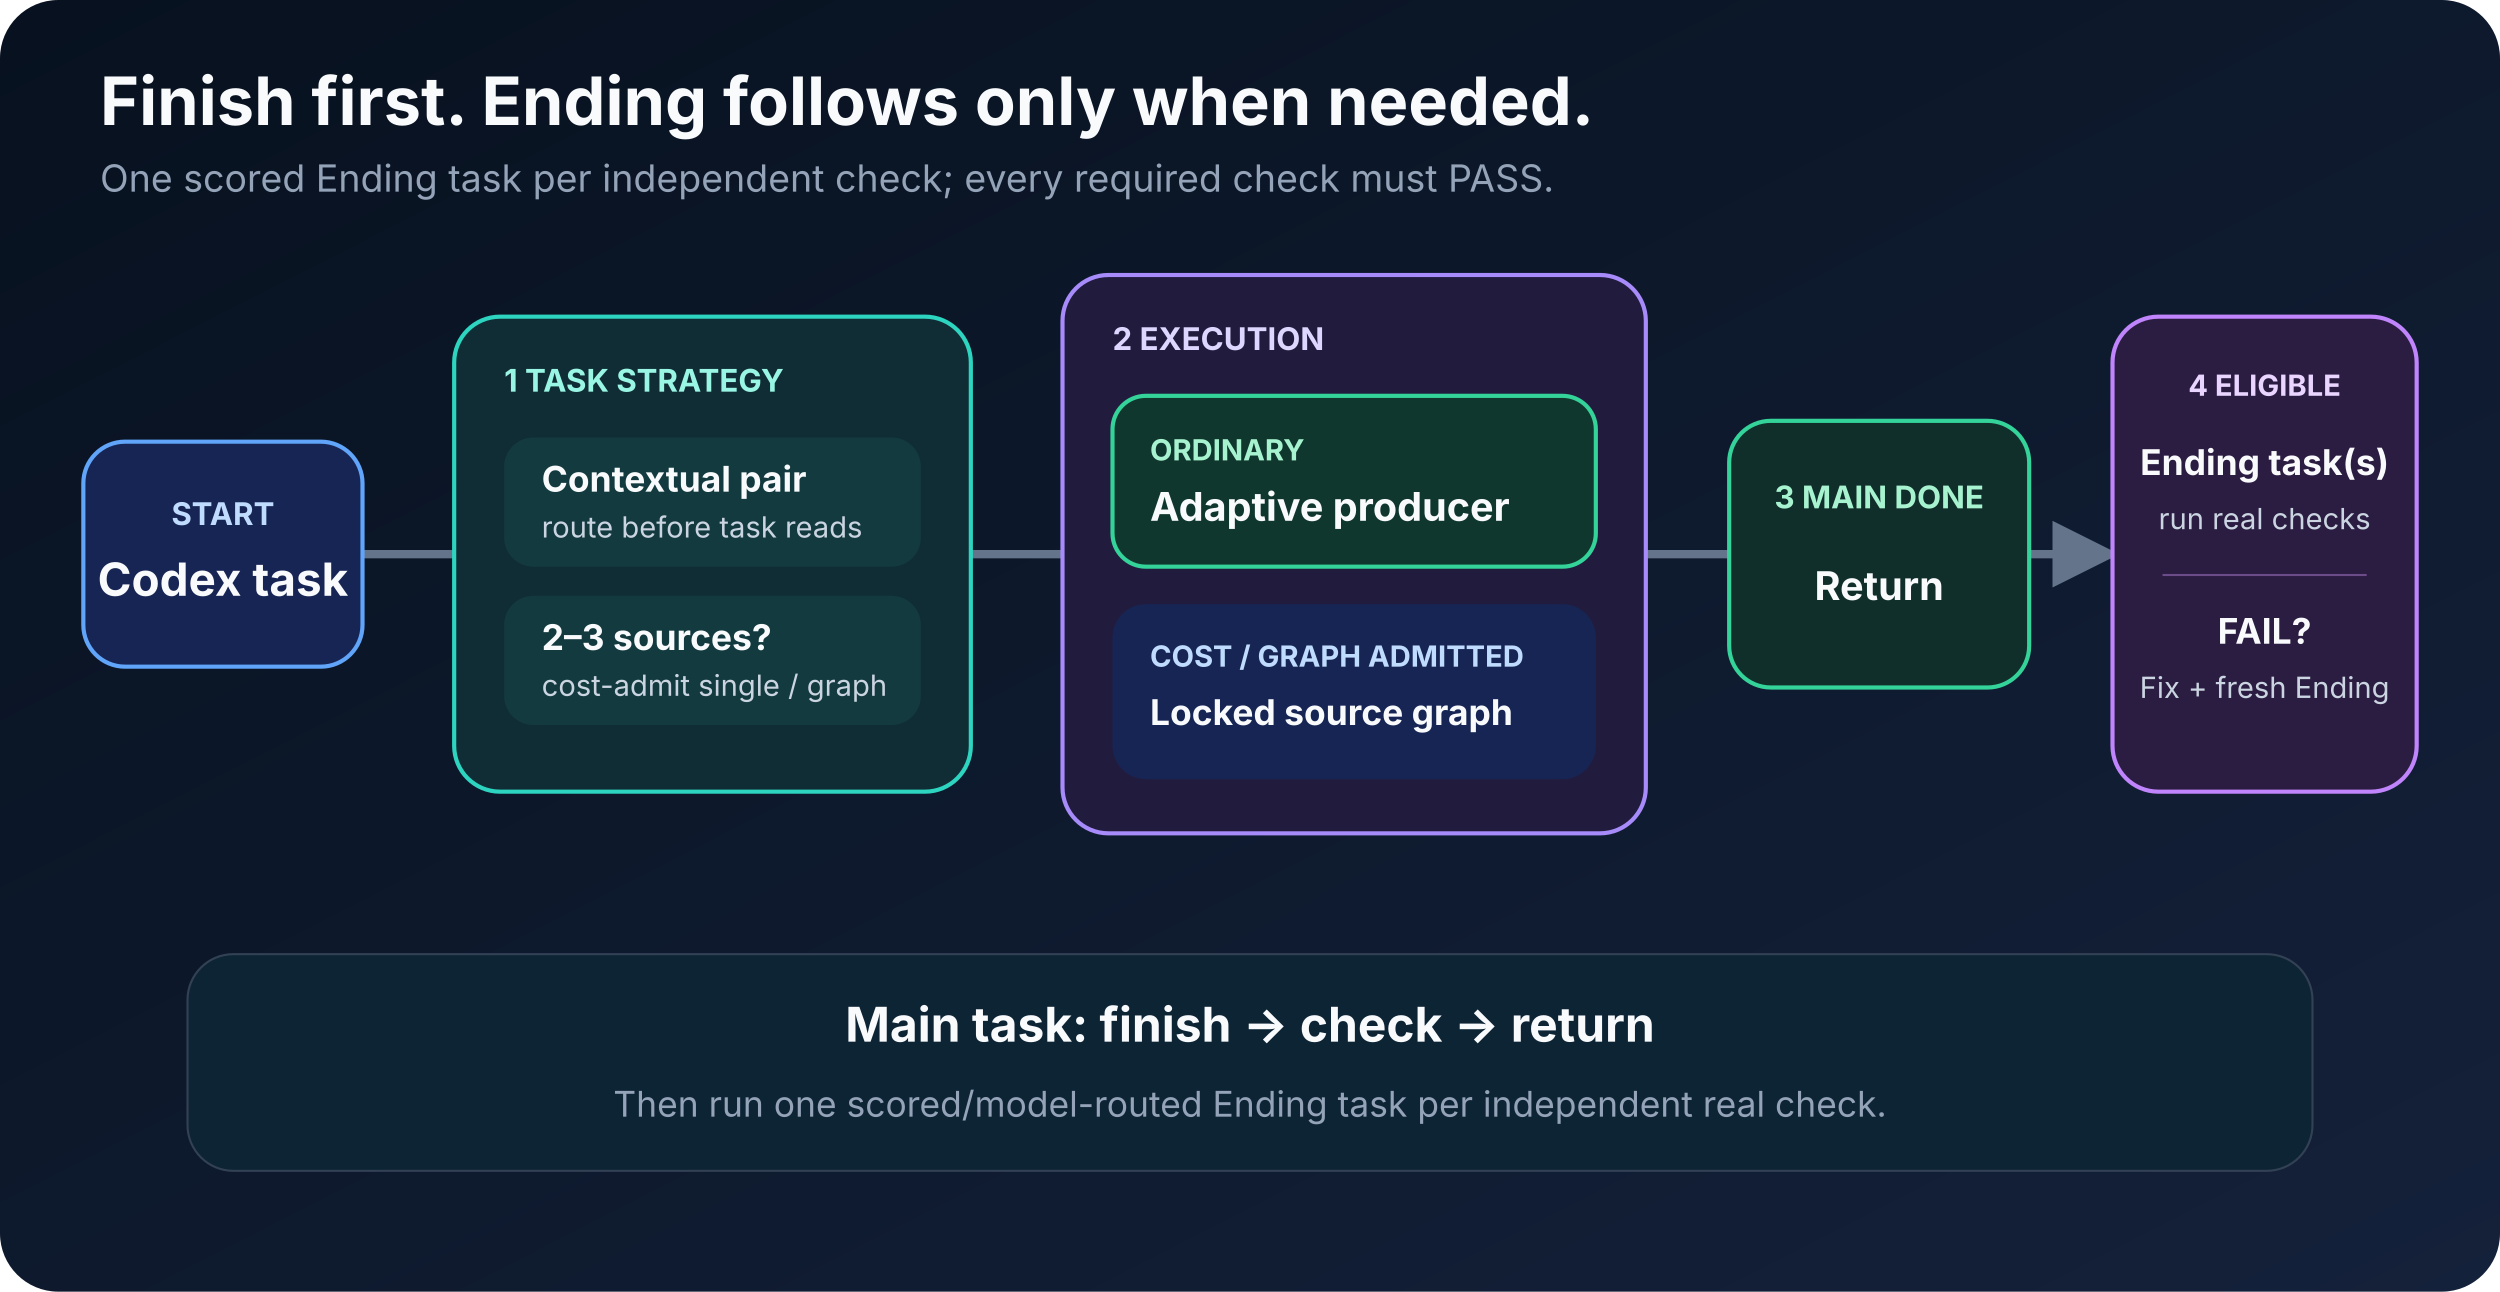
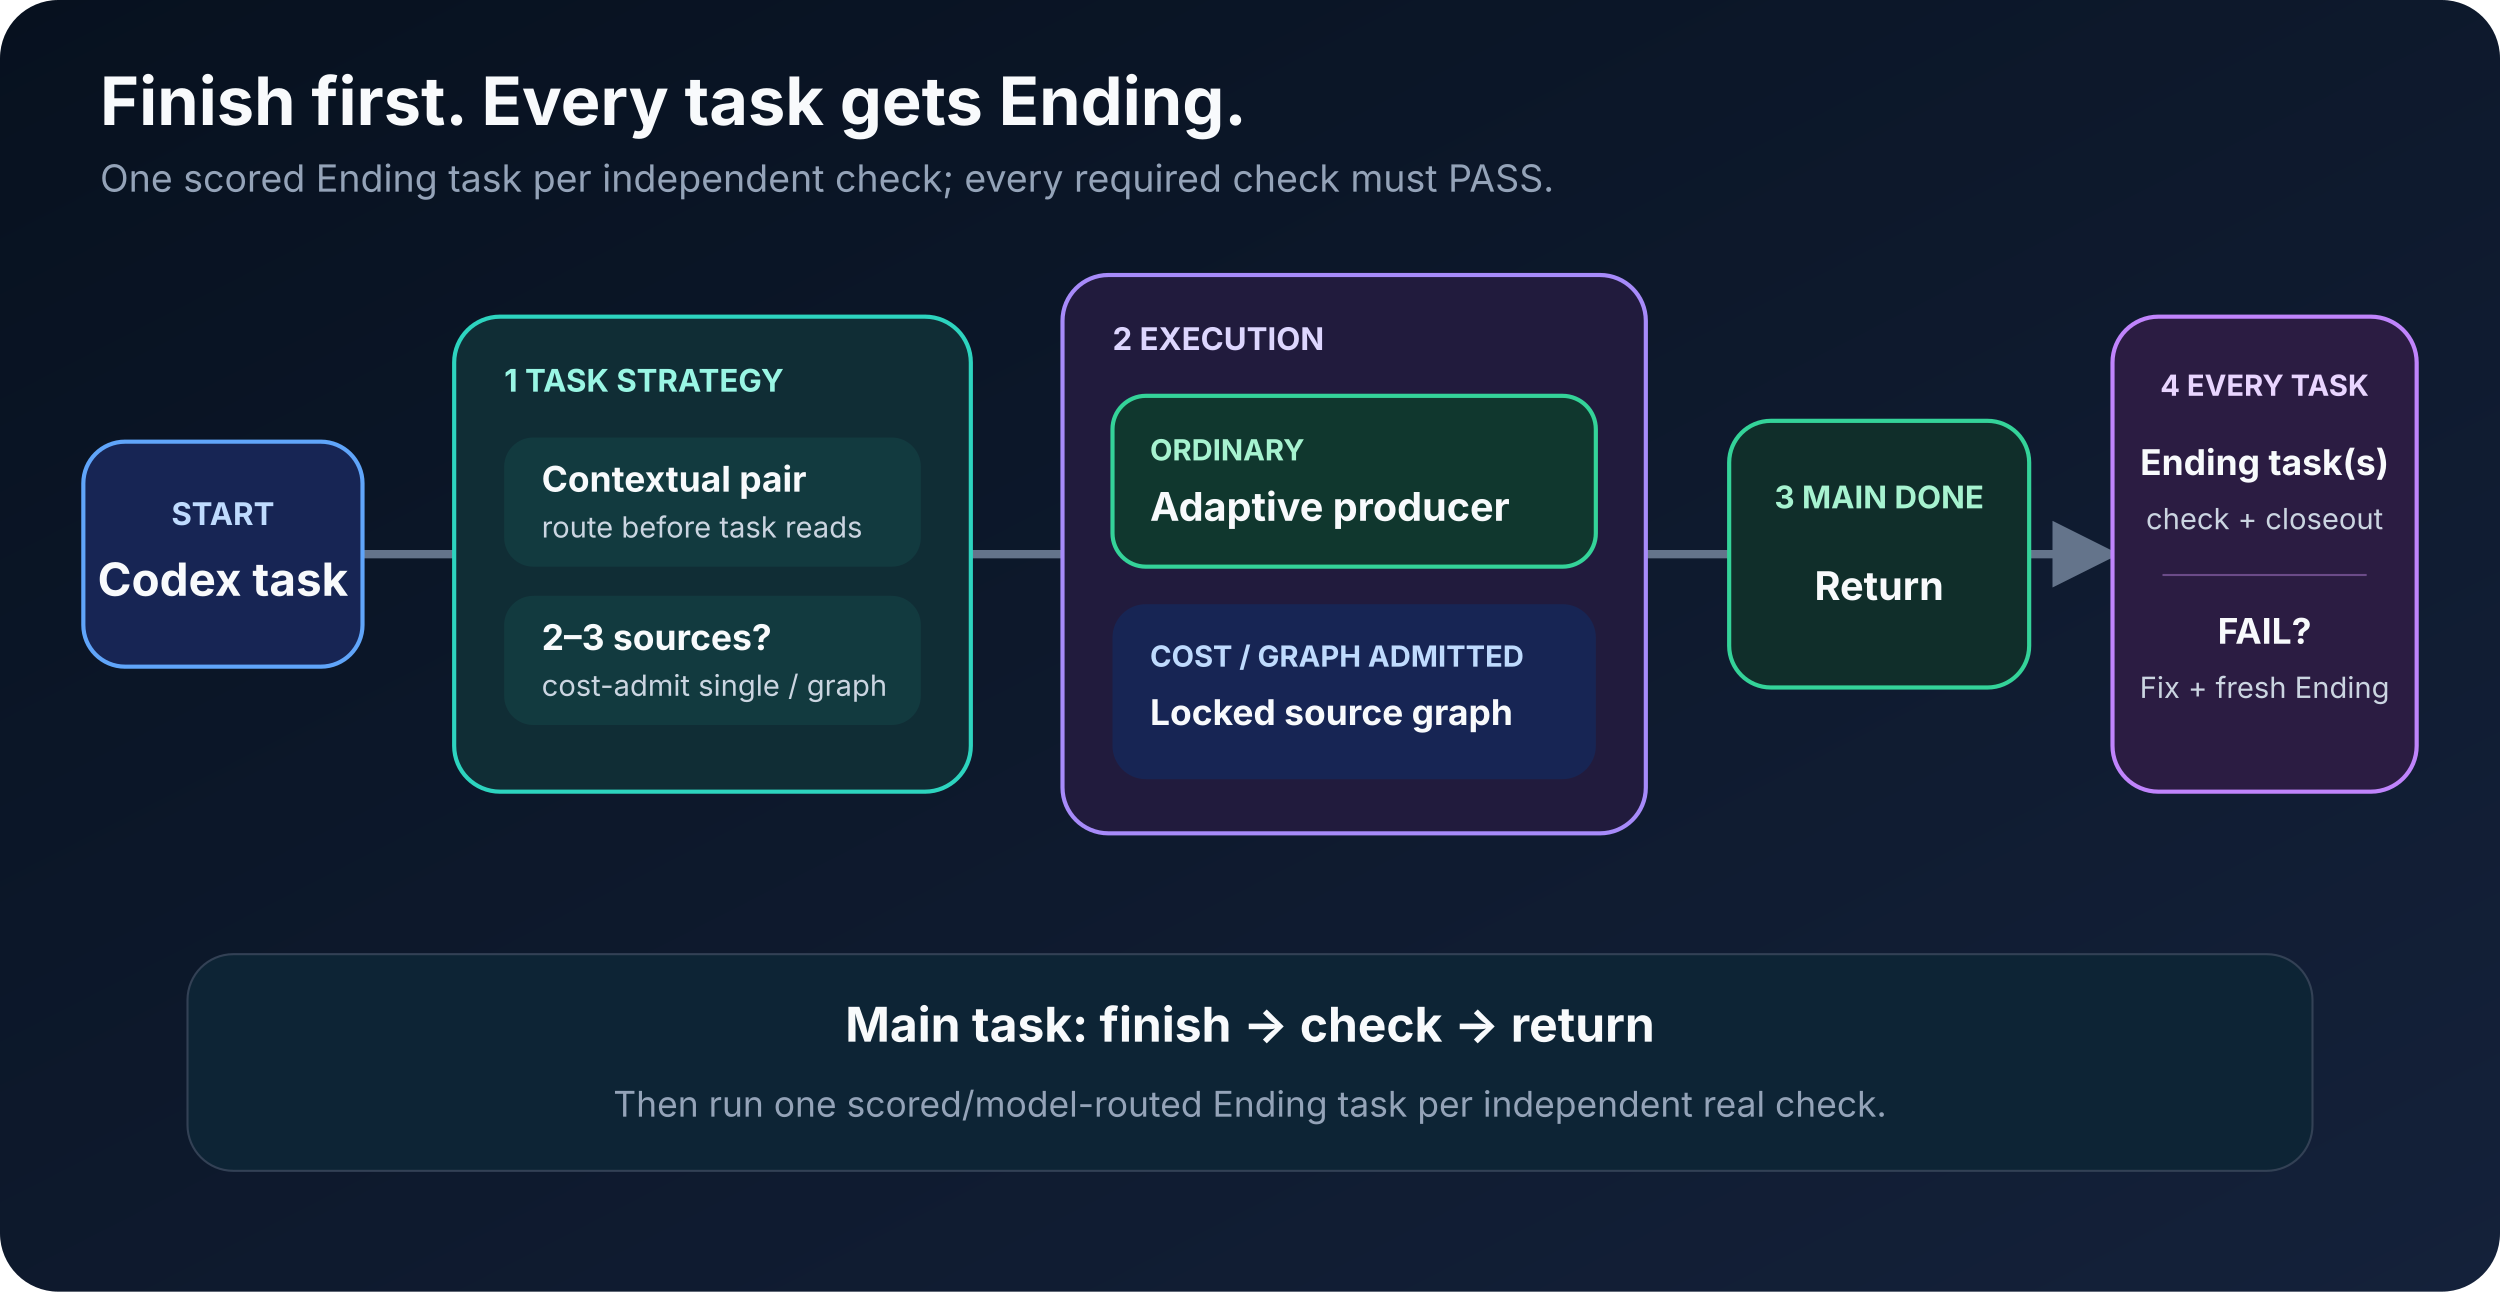
<svg xmlns="http://www.w3.org/2000/svg" width="1200" height="620" viewBox="0 0 1200 620" role="img" aria-labelledby="title desc">
  <defs>
    <linearGradient id="background" x1="0" y1="0" x2="1" y2="1">
      <stop stop-color="#07111f" />
      <stop offset="1" stop-color="#14213a" />
    </linearGradient>
    <marker id="arrow" viewBox="0 0 10 10" refX="9" refY="5" markerWidth="8" markerHeight="8" orient="auto">
      <path d="M0 0 10 5 0 10z" fill="#64748b" />
    </marker>
  </defs>
  <rect width="1200" height="620" rx="28" fill="url(#background)" />
-   <text x="48" y="60" fill="#f8fafc" font-family="-apple-system,BlinkMacSystemFont,'Segoe UI',sans-serif" font-size="32" font-weight="700">Finish first. Ending follows only when needed.</text>
+   <text x="48" y="60" fill="#f8fafc" font-family="-apple-system,BlinkMacSystemFont,'Segoe UI',sans-serif" font-size="32" font-weight="700">Finish first. Every task gets Ending.</text>
  <text x="48" y="92" fill="#94a3b8" font-family="-apple-system,BlinkMacSystemFont,'Segoe UI',sans-serif" font-size="18">One scored Ending task per independent check; every required check must PASS.</text>
  <path d="M174 266H218 M466 266H510 M790 266H830 M974 266H1014" fill="none" stroke="#64748b" stroke-width="4" marker-end="url(#arrow)" />
  <rect x="40" y="212" width="134" height="108" rx="20" fill="#172554" stroke="#60a5fa" stroke-width="2" />
  <text x="107" y="252" text-anchor="middle" fill="#bfdbfe" font-family="-apple-system,BlinkMacSystemFont,'Segoe UI',sans-serif" font-size="15" font-weight="700">START</text>
  <text x="107" y="286" text-anchor="middle" fill="#f8fafc" font-family="-apple-system,BlinkMacSystemFont,'Segoe UI',sans-serif" font-size="22" font-weight="700">Codex task</text>
  <rect x="218" y="152" width="248" height="228" rx="22" fill="#102d35" stroke="#2dd4bf" stroke-width="2" />
  <text x="242" y="188" fill="#99f6e4" font-family="-apple-system,BlinkMacSystemFont,'Segoe UI',sans-serif" font-size="15" font-weight="700">1  TASK STRATEGY</text>
  <rect x="242" y="210" width="200" height="62" rx="14" fill="#123a3f" />
  <text x="260" y="236" fill="#f8fafc" font-family="-apple-system,BlinkMacSystemFont,'Segoe UI',sans-serif" font-size="17" font-weight="700">Contextual pair</text>
  <text x="260" y="258" fill="#cbd5e1" font-family="-apple-system,BlinkMacSystemFont,'Segoe UI',sans-serif" font-size="14">route before task reads</text>
  <rect x="242" y="286" width="200" height="62" rx="14" fill="#123a3f" />
  <text x="260" y="312" fill="#f8fafc" font-family="-apple-system,BlinkMacSystemFont,'Segoe UI',sans-serif" font-size="17" font-weight="700">2–3 sources?</text>
  <text x="260" y="334" fill="#cbd5e1" font-family="-apple-system,BlinkMacSystemFont,'Segoe UI',sans-serif" font-size="14">cost-admit single / graph</text>
  <rect x="510" y="132" width="280" height="268" rx="22" fill="#211b3d" stroke="#a78bfa" stroke-width="2" />
  <text x="534" y="168" fill="#ddd6fe" font-family="-apple-system,BlinkMacSystemFont,'Segoe UI',sans-serif" font-size="15" font-weight="700">2  EXECUTION</text>
  <rect x="534" y="190" width="232" height="82" rx="16" fill="#10372e" stroke="#34d399" stroke-width="2" />
  <text x="552" y="221" fill="#a7f3d0" font-family="-apple-system,BlinkMacSystemFont,'Segoe UI',sans-serif" font-size="14" font-weight="700">ORDINARY</text>
  <text x="552" y="250" fill="#f8fafc" font-family="-apple-system,BlinkMacSystemFont,'Segoe UI',sans-serif" font-size="19" font-weight="700">Adaptive producer</text>
  <rect x="534" y="290" width="232" height="84" rx="16" fill="#172554" />
  <text x="552" y="320" fill="#bfdbfe" font-family="-apple-system,BlinkMacSystemFont,'Segoe UI',sans-serif" font-size="14" font-weight="700">COST / GRAPH ADMITTED</text>
  <text x="552" y="348" fill="#f8fafc" font-family="-apple-system,BlinkMacSystemFont,'Segoe UI',sans-serif" font-size="17" font-weight="700">Locked source graph</text>
  <rect x="830" y="202" width="144" height="128" rx="20" fill="#102e2a" stroke="#34d399" stroke-width="2" />
  <text x="902" y="244" text-anchor="middle" fill="#a7f3d0" font-family="-apple-system,BlinkMacSystemFont,'Segoe UI',sans-serif" font-size="15" font-weight="700">3  MAIN DONE</text>
  <text x="902" y="288" text-anchor="middle" fill="#f8fafc" font-family="-apple-system,BlinkMacSystemFont,'Segoe UI',sans-serif" font-size="19" font-weight="700">Return</text>
  <rect x="1014" y="152" width="146" height="228" rx="22" fill="#2b1c42" stroke="#c084fc" stroke-width="2" />
-   <text x="1087" y="190" text-anchor="middle" fill="#e9d5ff" font-family="-apple-system,BlinkMacSystemFont,'Segoe UI',sans-serif" font-size="14" font-weight="700">4  ELIGIBLE</text>
+   <text x="1087" y="190" text-anchor="middle" fill="#e9d5ff" font-family="-apple-system,BlinkMacSystemFont,'Segoe UI',sans-serif" font-size="14" font-weight="700">4  EVERY TASK</text>
  <text x="1087" y="228" text-anchor="middle" fill="#f8fafc" font-family="-apple-system,BlinkMacSystemFont,'Segoe UI',sans-serif" font-size="17" font-weight="700">Ending task(s)</text>
-   <text x="1087" y="254" text-anchor="middle" fill="#cbd5e1" font-family="-apple-system,BlinkMacSystemFont,'Segoe UI',sans-serif" font-size="14">run real checks</text>
+   <text x="1087" y="254" text-anchor="middle" fill="#cbd5e1" font-family="-apple-system,BlinkMacSystemFont,'Segoe UI',sans-serif" font-size="14">check + closeout</text>
  <line x1="1038" y1="276" x2="1136" y2="276" stroke="#6b4b88" />
  <text x="1087" y="309" text-anchor="middle" fill="#f8fafc" font-family="-apple-system,BlinkMacSystemFont,'Segoe UI',sans-serif" font-size="17" font-weight="700">FAIL?</text>
  <text x="1087" y="335" text-anchor="middle" fill="#cbd5e1" font-family="-apple-system,BlinkMacSystemFont,'Segoe UI',sans-serif" font-size="14">Fix + fresh Ending</text>
  <rect x="90" y="458" width="1020" height="104" rx="22" fill="#0d2435" stroke="#334155" />
  <text x="600" y="500" text-anchor="middle" fill="#f8fafc" font-family="-apple-system,BlinkMacSystemFont,'Segoe UI',sans-serif" font-size="23" font-weight="700">Main task: finish → check → return</text>
  <text x="600" y="536" text-anchor="middle" fill="#94a3b8" font-family="-apple-system,BlinkMacSystemFont,'Segoe UI',sans-serif" font-size="17">Then run one scored/model-routed Ending task per independent real check.</text>
</svg>
